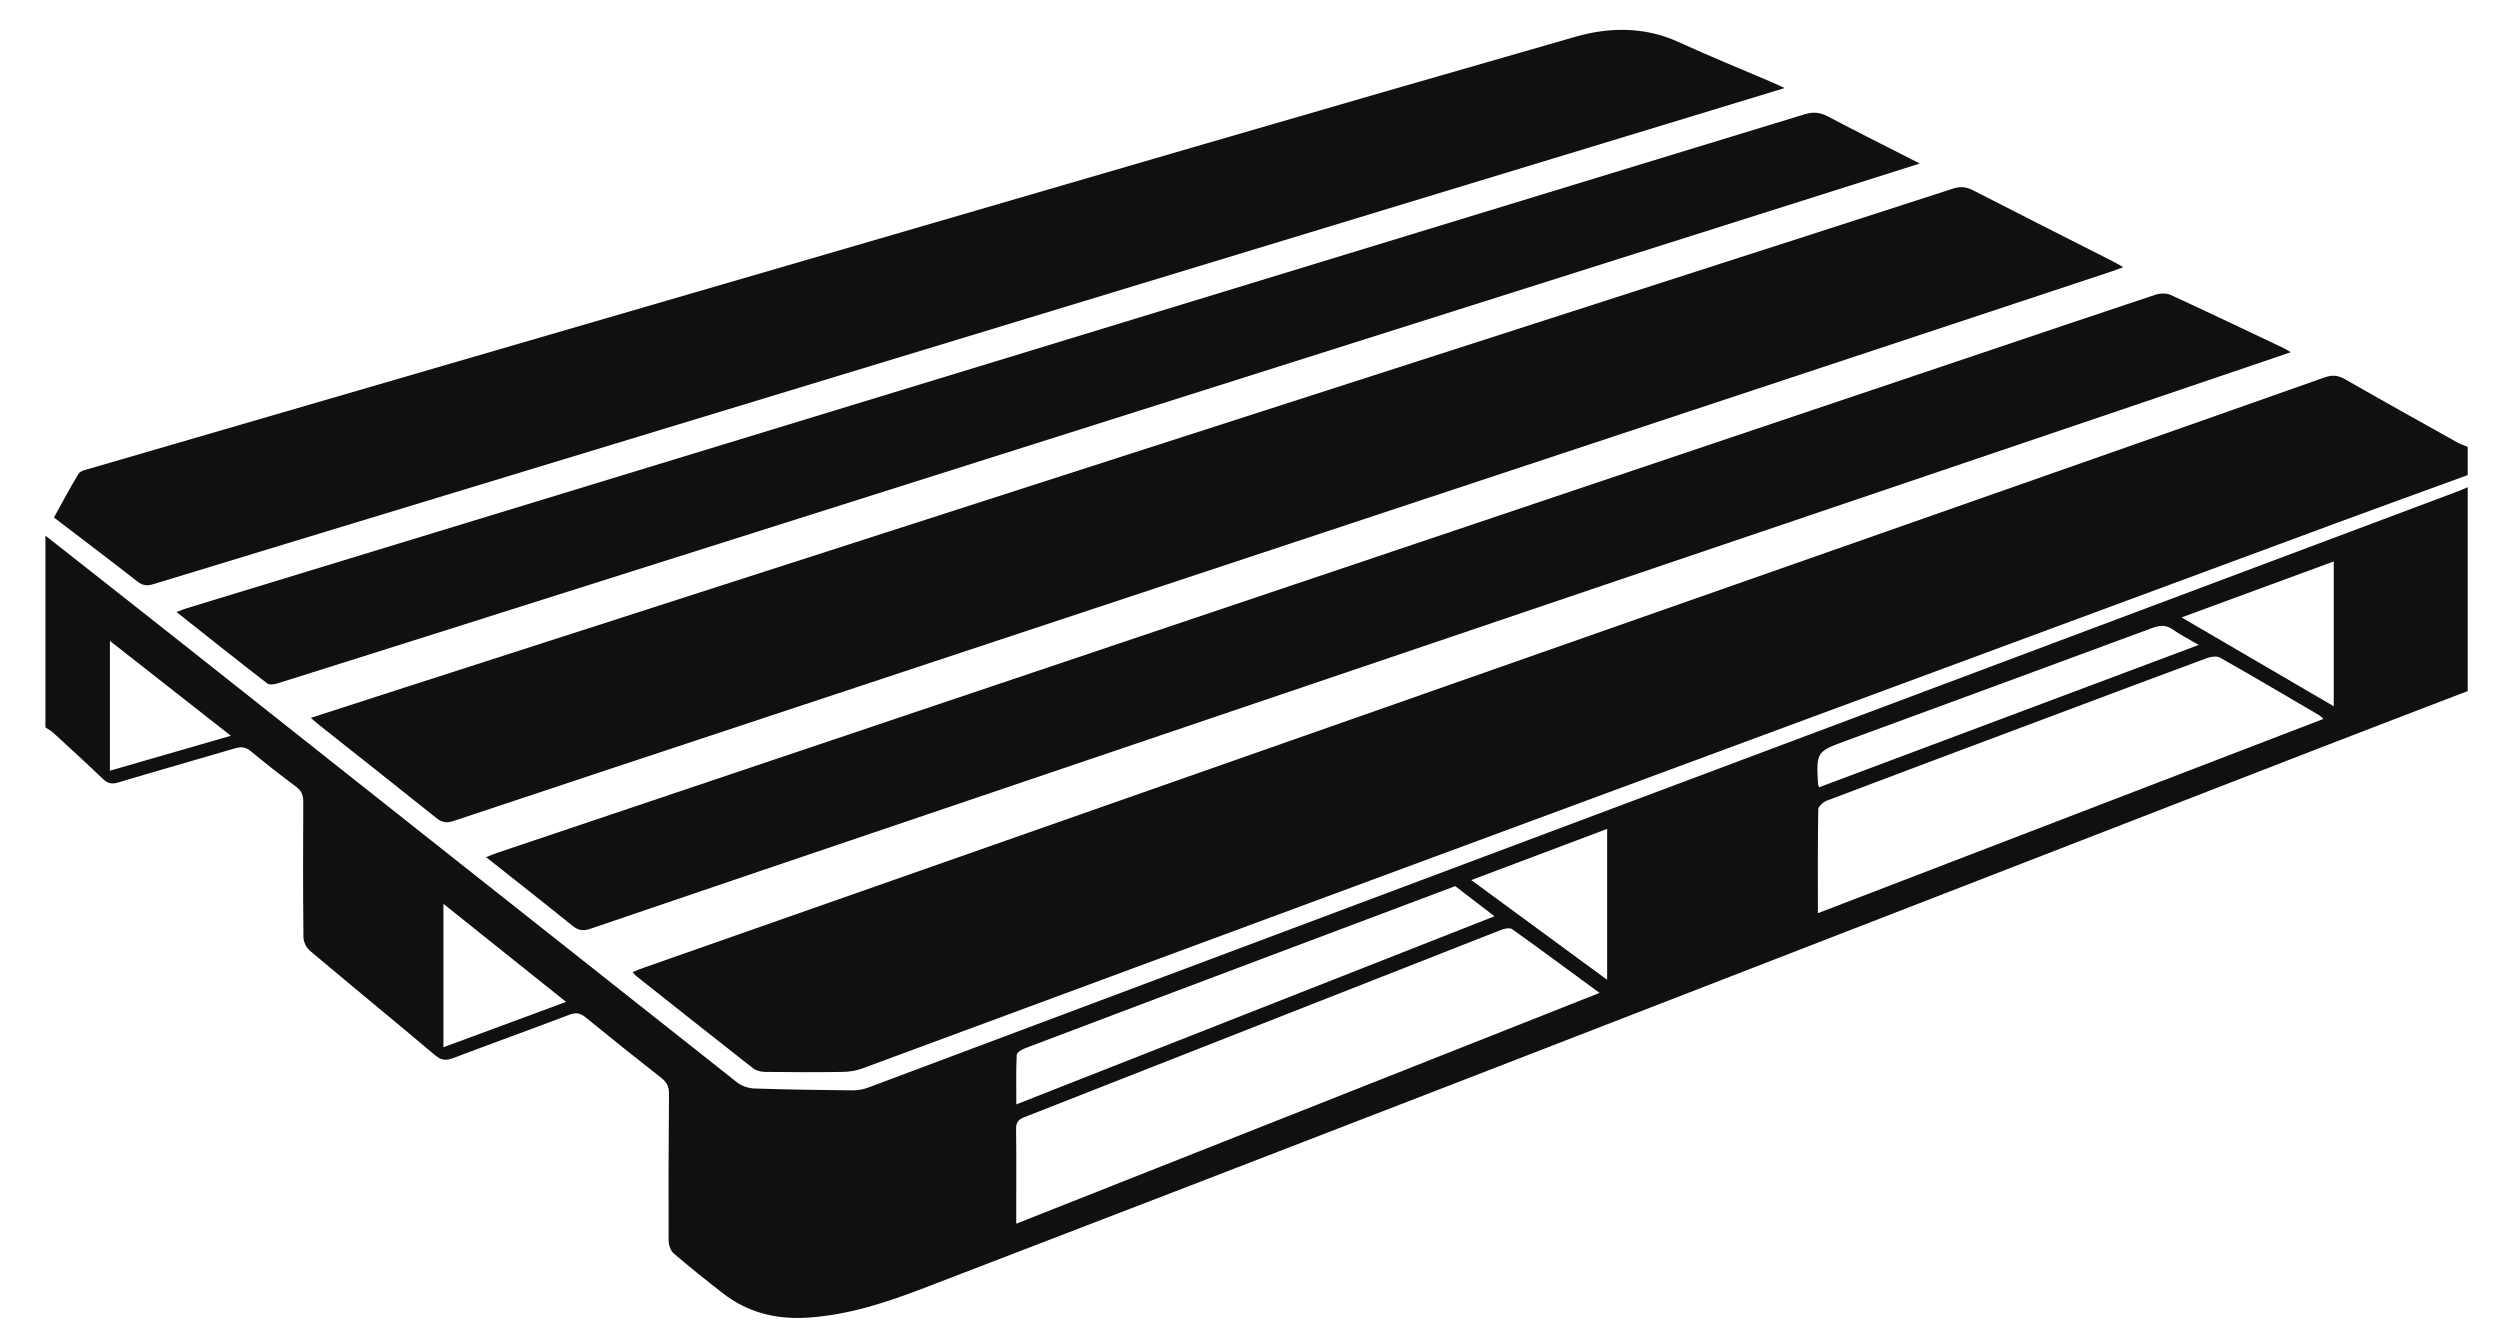
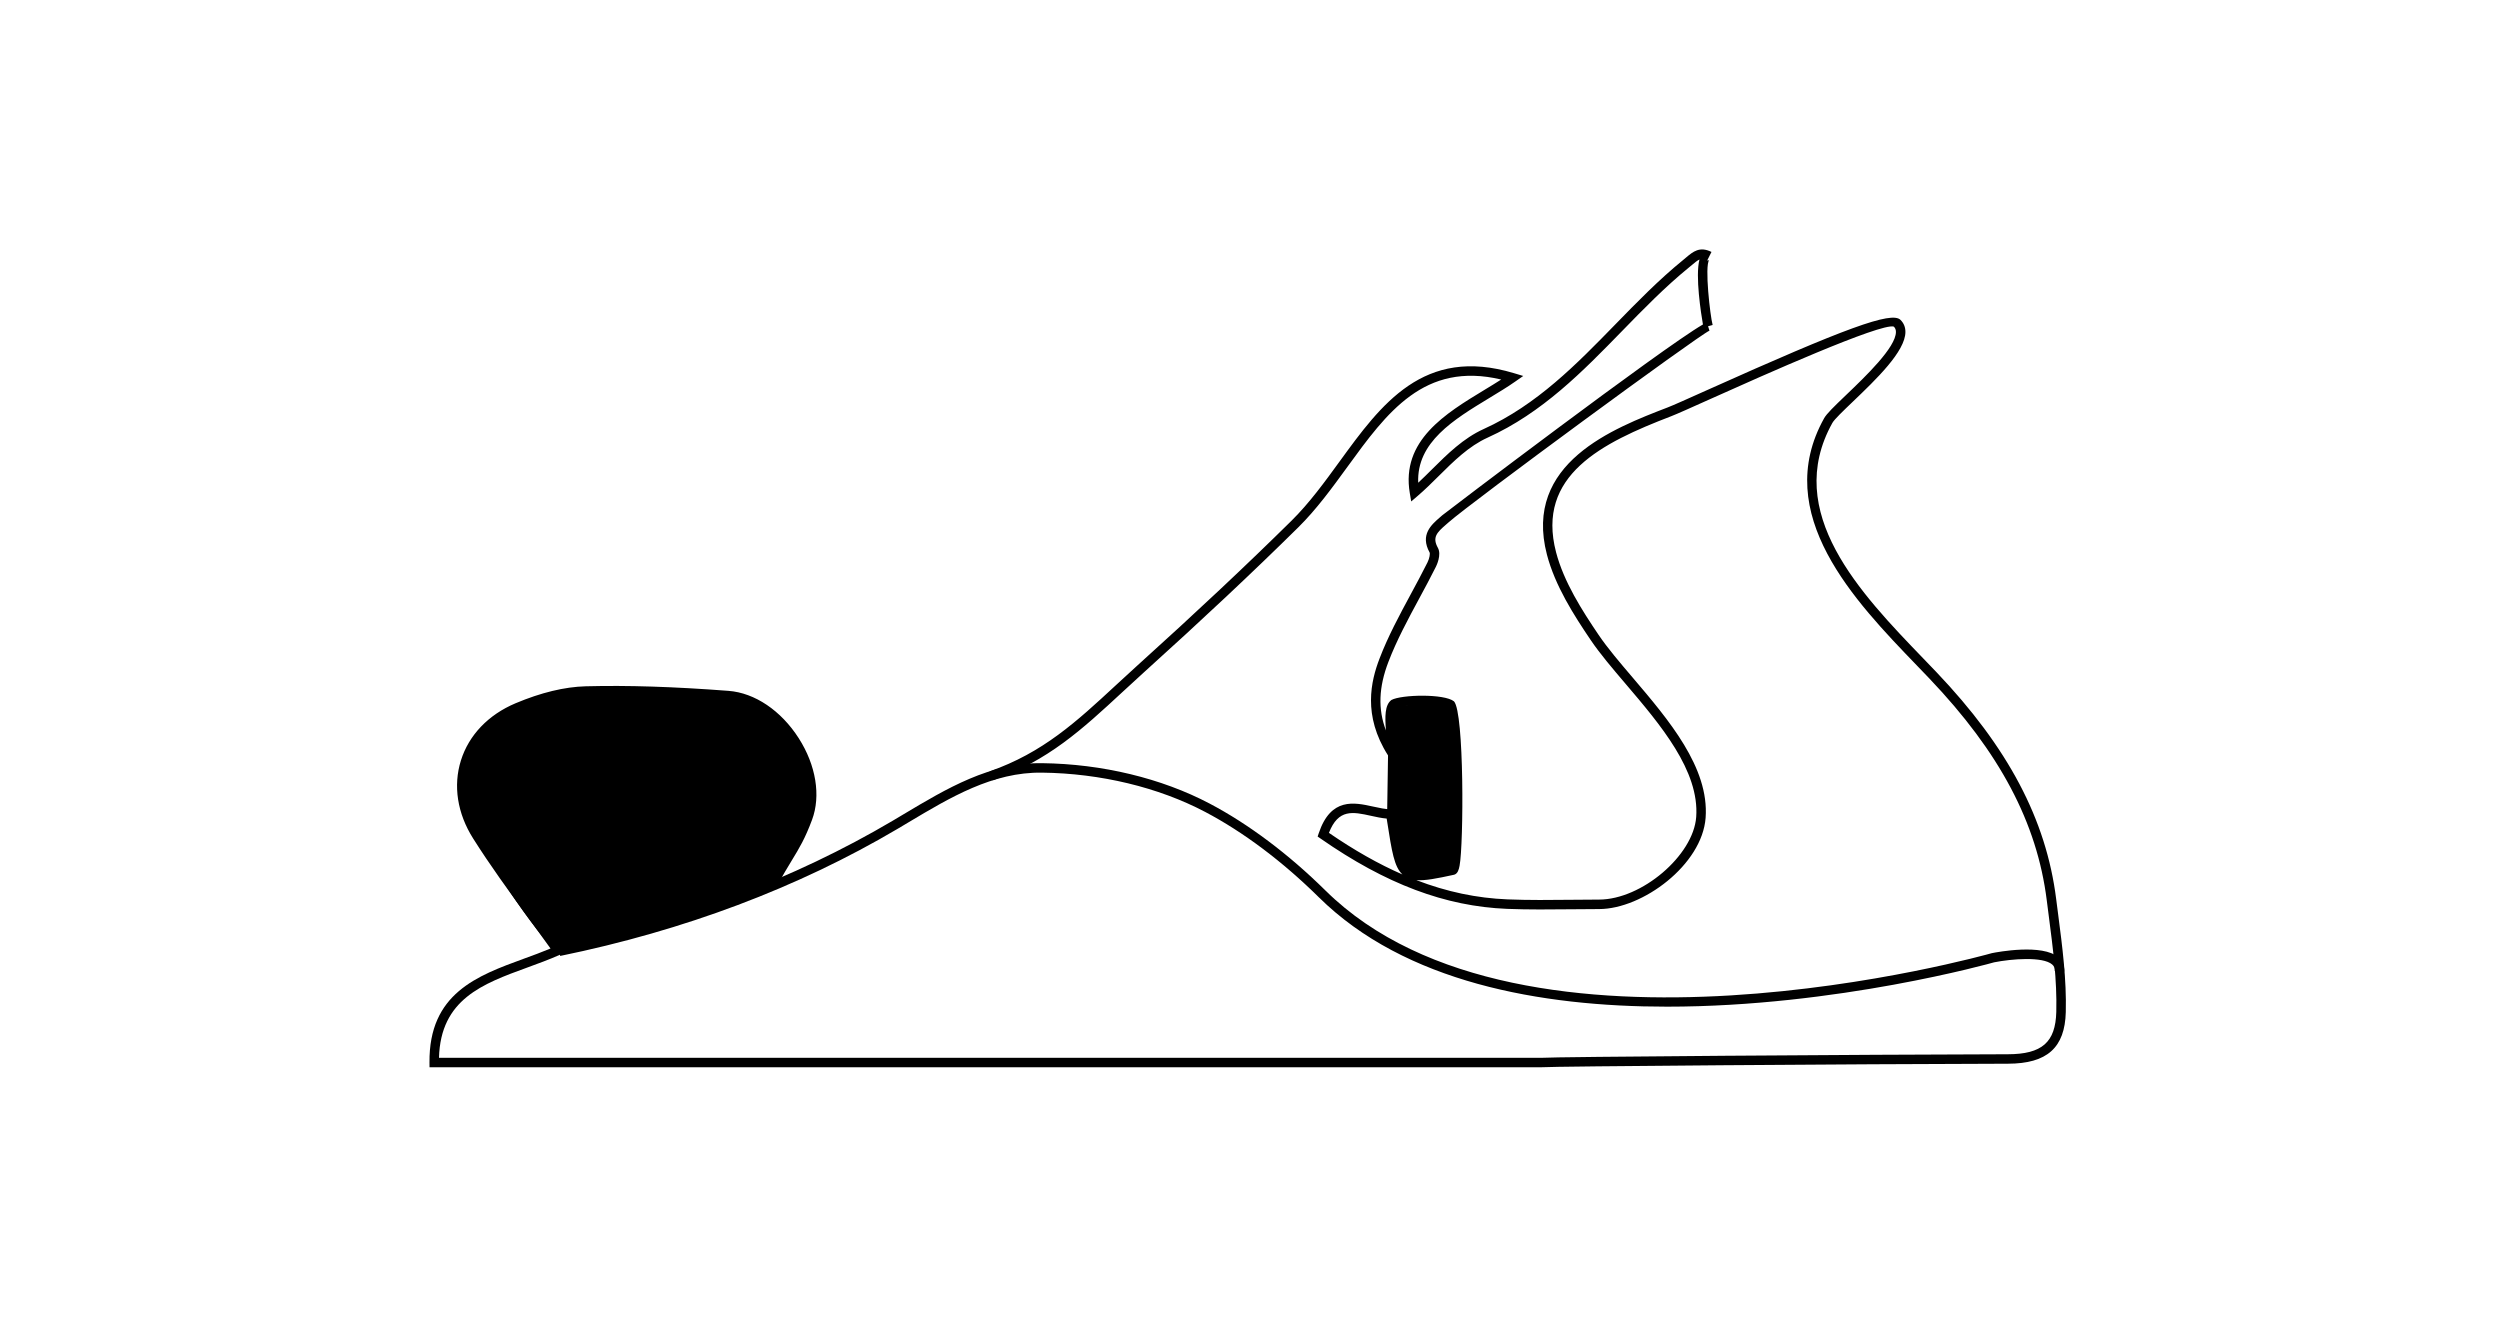
<svg xmlns="http://www.w3.org/2000/svg" version="1.1" id="Layer_1" x="0px" y="0px" width="423px" height="225px" viewBox="0 0 423 225" enable-background="new 0 0 423 225" xml:space="preserve">
-   <path fill-rule="evenodd" clip-rule="evenodd" fill="#101010" d="M417.534,116.93c-8.439,3.243-16.888,6.465-25.318,9.734  c-48.845,18.938-97.677,37.908-146.529,56.826c-29.757,11.525-59.533,23-89.324,34.436c-6.431,2.469-12.971,4.635-19.943,5.031  c-5.19,0.295-9.949-0.898-14.092-4.121c-2.83-2.201-5.637-4.436-8.353-6.771c-0.531-0.457-0.843-1.449-0.846-2.195  c-0.034-8.252-0.009-16.504,0.066-24.756c0.011-1.201-0.343-1.982-1.295-2.727c-4.305-3.363-8.57-6.777-12.799-10.236  c-0.898-0.734-1.631-0.885-2.742-0.463c-6.54,2.484-13.124,4.855-19.666,7.334c-1.195,0.453-2.024,0.404-3.058-0.467  c-7.051-5.938-14.184-11.779-21.232-17.721c-0.587-0.496-1.052-1.494-1.06-2.264c-0.08-7.625-0.069-15.252-0.032-22.877  c0.005-1.12-0.276-1.891-1.219-2.588c-2.605-1.93-5.159-3.936-7.659-6c-0.858-0.708-1.608-0.798-2.635-0.494  c-6.6,1.949-13.227,3.813-19.82,5.786c-1.083,0.325-1.767,0.163-2.564-0.601c-2.751-2.639-5.567-5.212-8.376-7.789  c-0.399-0.366-0.898-0.623-1.351-0.93c0-10.816,0-21.631,0-32.447c7.734,6.091,15.48,12.165,23.199,18.274  c31.285,24.761,62.556,49.539,93.865,74.265c0.766,0.605,1.917,0.971,2.903,1.004c5.517,0.188,11.039,0.26,16.559,0.313  c0.885,0.008,1.823-0.145,2.65-0.455c89.708-33.629,179.41-67.281,269.109-100.935c0.529-0.199,1.043-0.441,1.563-0.662  C417.534,93.933,417.534,105.432,417.534,116.93z M270.644,168c-5.144-3.773-9.935-7.324-14.791-10.785  c-0.399-0.283-1.302-0.098-1.87,0.125c-26.9,10.555-53.788,21.145-80.689,31.699c-0.997,0.391-1.386,0.881-1.371,1.977  c0.062,4.494,0.025,8.992,0.025,13.488c0,0.764,0,1.527,0,2.549C204.934,194,237.606,181.072,270.644,168z M307.587,154.512  c28.648-11.008,57.013-21.906,85.527-32.863c-0.328-0.304-0.468-0.488-0.65-0.596c-5.594-3.277-11.176-6.574-16.814-9.771  c-0.554-0.314-1.535-0.193-2.196,0.051c-8.96,3.311-17.898,6.677-26.842,10.029c-12.51,4.691-25.024,9.371-37.516,14.109  c-0.602,0.228-1.435,0.957-1.444,1.465C307.549,142.674,307.587,148.416,307.587,154.512z M246.223,149.932  c-10.962,4.123-22.142,8.328-33.32,12.537c-13.147,4.951-26.295,9.9-39.432,14.881c-0.564,0.215-1.424,0.721-1.443,1.125  c-0.129,2.691-0.067,5.393-0.067,8.387c27.097-10.66,53.879-21.197,80.906-31.83C250.554,153.256,248.503,151.682,246.223,149.932z   M307.805,133.202c21.316-7.992,42.572-15.962,64.22-24.079c-1.688-0.99-3.094-1.699-4.368-2.598  c-1.161-0.819-2.178-0.756-3.471-0.278c-17.218,6.38-34.457,12.7-51.69,19.038c-5.193,1.909-5.191,1.912-4.876,7.475  C307.622,132.813,307.661,132.864,307.805,133.202z M369.12,104.466c8.754,5.111,17.189,10.036,25.75,15.035  c0-8.339,0-16.316,0-24.505C386.281,98.155,377.882,101.244,369.12,104.466z M271.929,165.781c0-8.697,0-17.006,0-25.531  c-7.695,2.898-15.191,5.723-22.991,8.66C256.746,154.641,264.234,160.135,271.929,165.781z M75.027,177.195  c7.01-2.592,13.735-5.08,20.749-7.674c-7.036-5.627-13.776-11.018-20.749-16.594C75.027,161.227,75.027,169.063,75.027,177.195z   M18.597,130.404c6.817-1.97,13.471-3.893,20.464-5.912c-6.957-5.457-13.582-10.653-20.464-16.051  C18.597,115.941,18.597,123.056,18.597,130.404z" />
-   <path fill-rule="evenodd" clip-rule="evenodd" fill="#101010" d="M417.534,80.385c-7.263,2.651-14.537,5.274-21.789,7.958  c-83.275,30.813-166.546,61.638-249.829,92.433c-1.038,0.385-2.203,0.576-3.311,0.592c-4.381,0.066-8.765,0.053-13.146,0  c-0.687-0.008-1.508-0.199-2.031-0.609c-6.635-5.186-13.229-10.428-19.828-15.658c-0.171-0.137-0.302-0.322-0.581-0.627  c0.677-0.264,1.234-0.502,1.805-0.703c79.217-27.81,158.436-55.617,237.654-83.425c15.618-5.482,31.239-10.955,46.84-16.487  c1.31-0.464,2.298-0.363,3.491,0.322c6.317,3.625,12.682,7.165,19.039,10.718c0.528,0.295,1.122,0.474,1.686,0.707  C417.534,77.197,417.534,78.791,417.534,80.385z" />
-   <path fill-rule="evenodd" clip-rule="evenodd" fill="#101010" d="M52.587,121.463c5.514-1.783,10.756-3.484,16.002-5.175  c72.717-23.423,145.435-46.846,218.152-70.269c14.565-4.691,29.135-9.371,43.688-14.099c1.231-0.4,2.225-0.331,3.386,0.267  c7.893,4.061,15.822,8.048,23.737,12.064c0.489,0.248,0.959,0.534,1.706,0.953c-0.834,0.308-1.389,0.53-1.955,0.718  C281.866,70.917,206.43,95.908,130.993,120.9c-18.089,5.992-36.184,11.972-54.259,18.01c-1.178,0.393-1.959,0.256-2.911-0.506  c-6.572-5.27-13.19-10.479-19.791-15.711C53.636,122.379,53.262,122.039,52.587,121.463z" />
-   <path fill-rule="evenodd" clip-rule="evenodd" fill="#101010" d="M301.963,14.899c-6.936,2.112-13.399,4.082-19.864,6.047  C217.655,40.54,153.211,60.134,88.767,79.726c-20.955,6.371-41.914,12.729-62.861,19.127c-1.033,0.316-1.762,0.232-2.635-0.449  C18.653,94.8,13.979,91.268,9.13,87.563c1.388-2.507,2.69-5.015,4.171-7.411c0.313-0.505,1.258-0.682,1.949-0.883  c40.963-11.936,81.93-23.858,122.896-35.782c42.824-12.464,85.625-25.011,128.501-37.291c5.645-1.617,11.634-1.703,17.329,0.903  c5.276,2.413,10.657,4.595,15.991,6.882C300.479,14.201,300.98,14.446,301.963,14.899z" />
-   <path fill-rule="evenodd" clip-rule="evenodd" fill="#101010" d="M387.607,59.594c-7.553,2.565-14.71,5-21.87,7.426  c-69.557,23.573-139.112,47.144-208.67,70.716c-19.073,6.463-38.149,12.918-57.208,19.422c-1.237,0.424-2.06,0.248-3.06-0.563  c-4.725-3.83-9.519-7.576-14.553-11.563c0.779-0.305,1.308-0.539,1.854-0.723c83.89-28.246,167.782-56.487,251.674-84.729  c9.65-3.249,19.293-6.522,28.96-9.721c0.771-0.255,1.831-0.284,2.544,0.044c6.411,2.945,12.774,5.992,19.15,9.014  C386.723,59.057,386.994,59.24,387.607,59.594z" />
-   <path fill-rule="evenodd" clip-rule="evenodd" fill="#101010" d="M324.829,27.669c-6.264,1.983-12.06,3.818-17.855,5.653  c-73.709,23.341-147.417,46.682-221.126,70.022c-12.962,4.105-25.925,8.21-38.897,12.286c-0.538,0.168-1.364,0.295-1.726,0.014  c-5.079-3.926-10.101-7.926-15.362-12.086c0.743-0.277,1.232-0.491,1.738-0.645c91.25-27.852,182.504-55.697,273.746-83.577  c1.42-0.434,2.563-0.349,3.87,0.338C314.245,22.318,319.326,24.862,324.829,27.669z" />
+   <g>
+     <g>
+       <g>
+         <path d="M73.468,180.583h-0.793l-0.007-0.794c-0.111-11.709,8.067-14.691,15.973-17.579c1.496-0.544,3.032-1.103,4.509-1.724     c-1.266-1.773-2.538-3.517-3.799-5.249c-3.301-4.529-6.418-8.808-9.302-13.375c-2.672-4.23-3.403-8.918-2.059-13.202     c1.347-4.288,4.631-7.725,9.248-9.67c4.304-1.812,8.296-2.775,11.865-2.869c7.128-0.183,14.803,0.062,24.157,0.771     c4.448,0.339,8.89,3.332,11.883,8.01c2.929,4.574,3.77,9.741,2.253,13.817c-1.186,3.182-2.155,4.775-3.378,6.785     c-0.741,1.218-1.579,2.595-2.638,4.605l-1.418-0.747c1.083-2.053,1.934-3.454,2.687-4.69c1.226-2.015,2.112-3.472,3.244-6.512     c1.345-3.607,0.56-8.239-2.099-12.395c-2.683-4.194-6.766-6.979-10.655-7.277c-9.299-0.707-16.922-0.951-23.993-0.767     c-3.369,0.088-7.166,1.011-11.284,2.745c-4.175,1.76-7.138,4.84-8.341,8.675c-1.201,3.827-0.532,8.041,1.886,11.866     c2.854,4.523,5.957,8.781,9.241,13.288c1.457,1.999,2.924,4.014,4.385,6.072l0.565,0.798l-0.894,0.397     c-1.794,0.799-3.685,1.485-5.512,2.154c-7.526,2.746-14.649,5.347-14.915,15.265h186.557c1.727-0.169,54.628-0.55,78.913-0.602     c5.755-0.014,8.047-2.022,8.178-7.167c0.138-5.362-0.577-10.873-1.27-16.202l-0.347-2.707     c-1.643-13.086-7.951-25.001-19.853-37.495c-0.704-0.74-1.434-1.497-2.181-2.271c-10.406-10.795-24.659-25.582-15.635-41.765     c0.429-0.77,1.63-1.937,3.715-3.932c3.356-3.212,8.428-8.067,8.437-10.677c0-0.374-0.114-0.66-0.36-0.901     c-2.146-0.673-22.331,8.34-30.941,12.207c-3.339,1.5-5.751,2.582-6.727,2.958c-11.721,4.507-22.88,9.995-19.479,23.007     c1.317,5.036,4.41,9.867,7.208,14.001c1.501,2.216,3.572,4.649,5.769,7.226c6.071,7.129,12.953,15.21,12.33,23.699     c-0.581,7.948-10.647,15.445-18.023,15.455c-1.553,0-3.106,0.018-4.659,0.033c-3.571,0.038-7.266,0.074-10.898-0.068     c-10.488-0.423-20.521-4.202-31.572-11.896l-0.495-0.342l0.191-0.57c2.046-6.078,6.005-5.203,9.183-4.503     c1.065,0.234,2.07,0.455,3.01,0.466l0.682,0.003l0.284,1.826c0.742,4.771,1.15,7.4,2.315,8.198     c1.031,0.713,3.229,0.311,6.711-0.439c0.894-2.871,0.587-24.409-0.408-26.664c-1.25-0.742-7.5-0.676-8.627-0.073     c-0.452,0.352-0.27,2.718-0.134,4.442c0.079,1.036,0.163,2.108,0.163,3.131v2.75l-1.477-2.321     c-4.296-6.756-2.869-12.568-1.422-16.353c1.442-3.779,3.403-7.405,5.296-10.914c0.956-1.774,1.917-3.55,2.813-5.348     c0.372-0.745,0.466-1.514,0.364-1.696c-1.654-2.997,0.31-4.694,1.739-5.936l0.412-0.36c0.36-0.319,37.136-28.258,44.098-32.28     c-0.32-1.842-1.319-8.182-0.586-10.99c-0.336,0.145-0.707,0.445-1.25,0.903l-0.509,0.422c-4.032,3.279-7.747,7.091-11.339,10.778     c-6.629,6.804-13.483,13.839-22.748,18.034c-3.18,1.438-5.77,4.01-8.275,6.497c-1.154,1.145-2.346,2.327-3.579,3.382     l-1.075,0.919l-0.236-1.395c-1.514-8.908,6.016-13.473,12.657-17.499c0.978-0.593,1.92-1.164,2.809-1.735     c-13.037-3.093-19.356,5.6-26.03,14.784c-2.57,3.533-5.226,7.187-8.321,10.241c-7.633,7.536-16.178,15.562-26.124,24.537     c-1.257,1.133-2.461,2.25-3.641,3.341c-6.75,6.25-12.582,11.649-21.933,14.91l-0.529-1.514     c9.037-3.151,14.754-8.443,21.373-14.573c1.184-1.094,2.394-2.215,3.656-3.354c9.926-8.959,18.455-16.969,26.071-24.488     c3.002-2.962,5.619-6.561,8.149-10.042c6.982-9.601,14.193-19.528,29.473-14.922l1.583,0.477l-1.355,0.946     c-1.328,0.93-2.796,1.819-4.35,2.761c-6.079,3.686-12.353,7.488-12.068,14.358c0.778-0.723,1.546-1.483,2.342-2.275     c2.606-2.586,5.304-5.261,8.746-6.817c8.987-4.07,15.736-10.995,22.259-17.691c3.625-3.72,7.372-7.567,11.477-10.904l0.486-0.407     c1.19-1.001,2.31-1.949,4.301-0.962c0.003,0.001,0.006,0.003,0.011,0.005l-0.717,1.434c0.094,0.037,0.274-0.009,0.336-0.089     c-0.812,1.022,0.159,9.473,0.577,11.014v0.001l-0.772,0.213l0.236,0.745c-1.991,0.887-40.353,29.073-44.135,32.431l-0.428,0.373     c-1.584,1.373-2.367,2.171-1.385,3.95c0.641,1.163-0.233,2.982-0.335,3.186c-0.904,1.814-1.87,3.604-2.836,5.393     c-1.869,3.463-3.802,7.044-5.21,10.726c-1.631,4.266-1.783,7.963-0.414,11.585c-0.171-2.338-0.207-4.301,0.929-5.153     c1.696-0.923,8.962-1.083,10.588,0.234c1.744,1.877,1.642,24.139,0.944,27.814c-0.136,0.718-0.32,1.242-0.779,1.465l-0.18,0.062     c-2.875,0.623-4.873,1.03-6.365,0.902c5.169,1.991,10.252,3.053,15.443,3.261c3.596,0.146,7.268,0.108,10.814,0.068     c1.559-0.015,3.119-0.032,4.674-0.034c7.199-0.009,15.952-7.45,16.43-13.97c0.575-7.833-6.081-15.648-11.954-22.542     c-2.223-2.61-4.323-5.078-5.873-7.367c-2.873-4.243-6.052-9.213-7.431-14.493c-4.047-15.488,11.291-21.384,20.453-24.908     c0.937-0.359,3.454-1.492,6.646-2.923c23.562-10.58,31.203-13.354,32.71-11.895c0.566,0.548,0.852,1.24,0.849,2.056     c-0.011,3.291-4.955,8.024-8.931,11.829c-1.589,1.521-3.091,2.958-3.424,3.555c-8.444,15.146,4.771,28.856,15.39,39.872     c0.747,0.776,1.48,1.536,2.188,2.277c12.15,12.755,18.595,24.959,20.282,38.402l0.348,2.699     c0.699,5.391,1.423,10.962,1.281,16.45c-0.154,6.022-3.167,8.715-9.775,8.729c-25.658,0.053-77.237,0.443-78.84,0.596     L73.468,180.583z M224.854,140.921c4.276,2.938,8.392,5.273,12.439,7.039c-1.397-1.307-1.794-3.859-2.586-8.947l-0.08-0.509     c-0.887-0.078-1.785-0.275-2.656-0.468C228.899,137.359,226.449,136.821,224.854,140.921z" />
+       </g>
+     </g>
+     <path d="M282.074,170.328c-21.479,0-44.363-4.127-58.933-18.512c-6.132-6.056-12.78-11.049-19.229-14.441   c-7.912-4.165-17.705-6.523-27.582-6.644c-8.339-0.132-15.574,4.209-22.562,8.379l-1.956,1.165   c-16.839,9.938-36.027,17.161-57.029,21.471l-0.322-1.57c20.829-4.271,39.85-11.432,56.538-21.28l1.949-1.161   c7.18-4.282,14.599-8.75,23.402-8.605c10.125,0.125,20.178,2.549,28.308,6.828c6.588,3.466,13.369,8.556,19.611,14.719   c33.384,32.965,111.964,10.823,112.756,10.595c0.927-0.188,8.572-1.634,11.263,0.718c0.703,0.614,1.043,1.444,0.981,2.405   l-1.599-0.101c0.03-0.469-0.104-0.807-0.437-1.099c-1.585-1.383-6.869-0.961-9.832-0.369   C336.983,162.946,310.787,170.328,282.074,170.328z" />
+     <path d="M93.987,160.957c0,0,33.645-6.939,37.116-11.746c3.471-4.808,4.539-9.08,4.539-9.08l1.603-6.142   c0,0-0.265-12.017-13.351-16.557c-3.473,0-6.944,0-6.944,0l-20.292-0.533c0,0-18.959,1.869-18.692,18.424   C84.908,151.613,93.987,160.957,93.987,160.957z" />
+     <path d="M238.14,119.303c0,0,4.871-2.136,7.162-0.268c2.295,1.869,0.574,27.771,0.574,27.771l-6.59,1.334l-2.292-1.067   l-2.292-9.346l0.285-18.424H238.14L238.14,119.303z" />
+   </g>
</svg>
